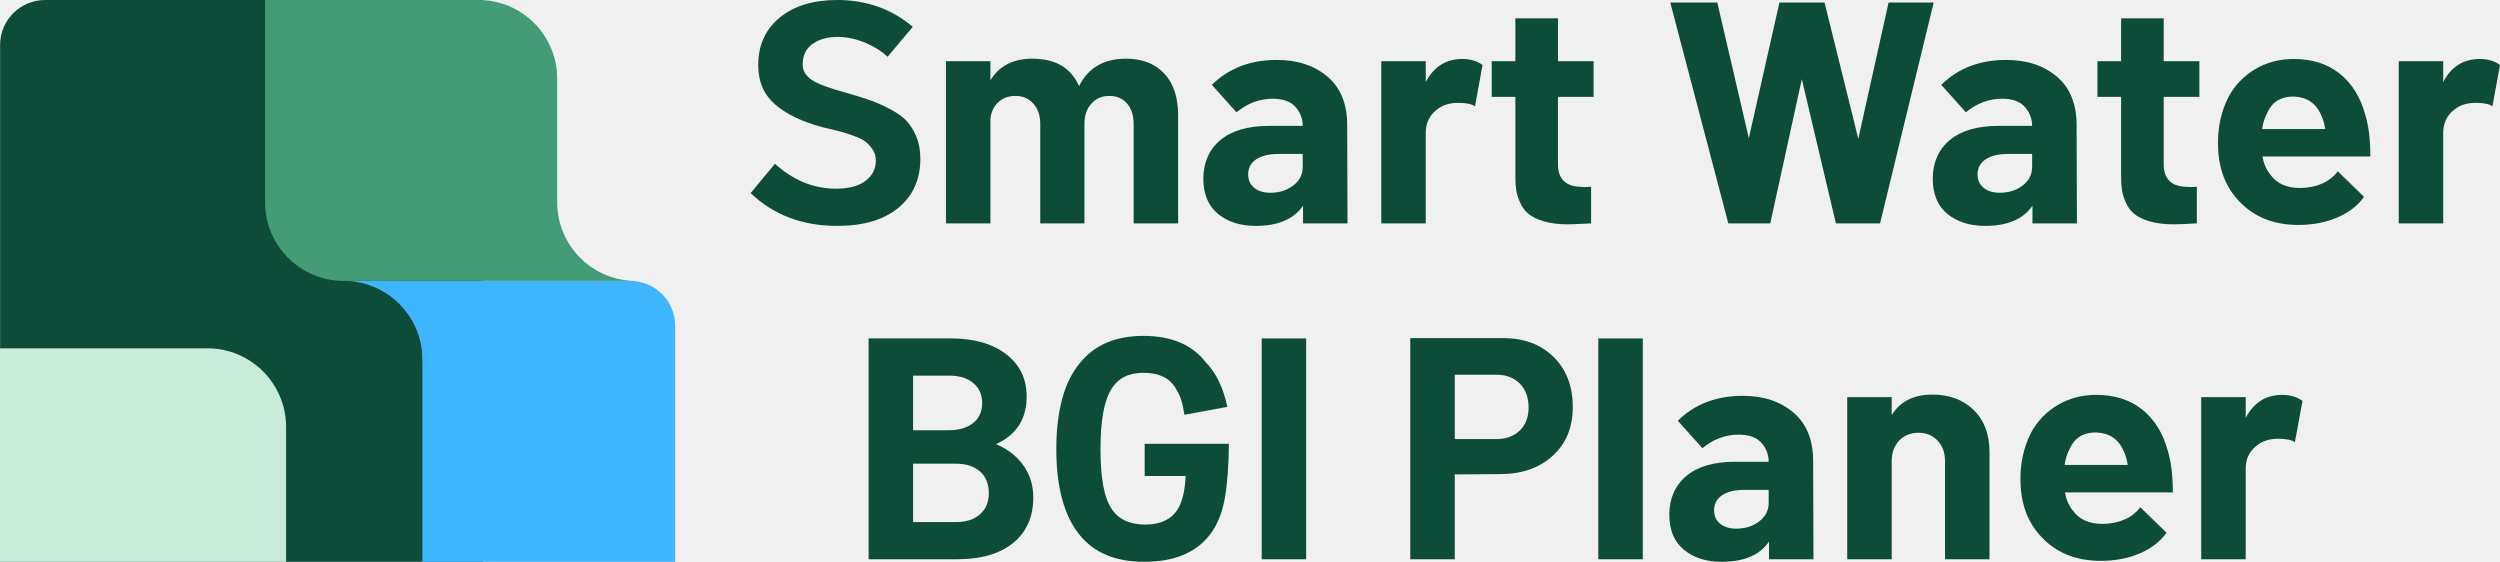
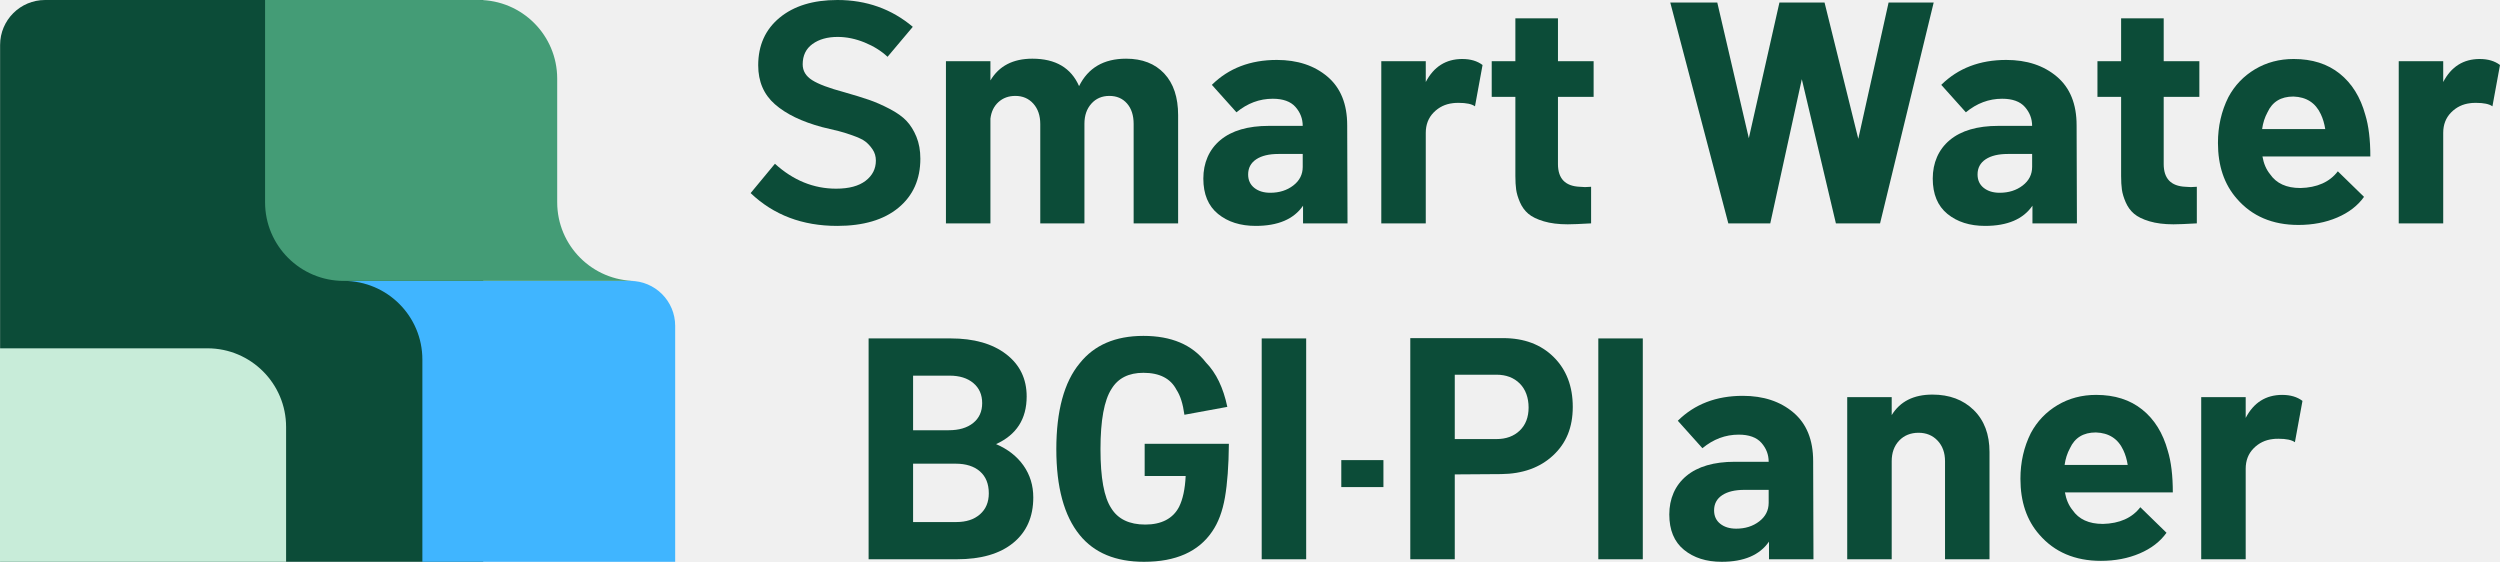
<svg xmlns="http://www.w3.org/2000/svg" width="890" height="200" viewBox="0 0 890 200" fill="none">
  <g clip-path="url(#clip0_1392_3184)">
    <path d="M16.036 0H172.031V200H0.036V16C0.036 7.168 7.204 0 16.036 0Z" fill="#0C4C38" />
    <path d="M240.362 116V200H150.364V128C150.364 112.536 137.828 100 122.365 100H224.362C233.198 100 240.362 107.164 240.362 116Z" fill="#40B5FF" />
    <path d="M0 124H73.85C89.302 124 101.849 136.548 101.849 152V200H0V124Z" fill="#C8ECD9" />
    <path d="M226.362 100H122.365C106.901 100 94.365 87.464 94.365 72V0H170.363C185.827 0 198.363 12.536 198.363 28V72C198.363 87.464 210.898 100 226.362 100Z" fill="#449C76" />
    <path d="M298 80.42C285.644 80.42 275.385 76.528 267.225 68.74L275.873 58.296C282.388 64.212 289.648 67.168 297.66 67.168C302.224 67.168 305.728 66.232 308.16 64.36C310.592 62.488 311.812 60.092 311.812 57.172C311.812 55.676 311.42 54.348 310.632 53.184C309.844 52.024 308.984 51.088 308.048 50.376C307.112 49.664 305.576 48.936 303.444 48.184C301.308 47.436 299.68 46.932 298.56 46.668C297.436 46.408 295.488 45.936 292.72 45.264C285.456 43.316 279.84 40.604 275.873 37.12C271.901 33.64 269.921 29.016 269.921 23.248C269.921 16.136 272.465 10.484 277.556 6.288C282.648 2.096 289.5 0 298.112 0C308.444 0 317.391 3.184 324.955 9.548L315.971 20.22C313.724 18.124 310.992 16.42 307.772 15.108C304.552 13.8 301.372 13.144 298.224 13.144C294.556 13.144 291.56 13.988 289.24 15.672C286.916 17.356 285.756 19.772 285.756 22.916C285.756 25.236 286.88 27.112 289.124 28.532C291.368 29.956 295.152 31.38 300.468 32.8C304.136 33.848 307.112 34.764 309.396 35.552C311.68 36.34 314.112 37.404 316.695 38.752C319.279 40.1 321.279 41.524 322.703 43.02C324.123 44.52 325.303 46.408 326.243 48.692C327.179 50.976 327.647 53.576 327.647 56.5C327.647 63.84 325.043 69.66 319.843 73.964C314.64 78.272 307.356 80.424 298 80.424V80.42Z" fill="#0C4C38" />
    <path d="M400.877 20.892C406.641 20.892 411.173 22.652 414.469 26.172C417.765 29.692 419.413 34.636 419.413 40.996V79.52H403.577V44.14C403.577 41.072 402.789 38.636 401.217 36.84C399.645 35.044 397.549 34.144 394.929 34.144C392.309 34.144 390.173 35.06 388.529 36.896C386.882 38.732 386.058 41.108 386.058 44.028V79.52H370.334V44.14C370.334 41.148 369.51 38.732 367.862 36.896C366.214 35.064 364.082 34.144 361.462 34.144C359.066 34.144 357.062 34.876 355.454 36.336C353.842 37.796 352.89 39.76 352.59 42.232V79.52H336.755V21.788H352.59V28.64C355.658 23.472 360.638 20.892 367.526 20.892C375.762 20.892 381.302 24.148 384.15 30.664C387.37 24.148 392.945 20.892 400.885 20.892H400.877Z" fill="#0C4C38" />
    <path d="M479.719 79.52H463.883V73.232C460.588 78.024 454.972 80.42 447.036 80.42C441.568 80.42 437.096 79 433.612 76.152C430.132 73.308 428.388 69.116 428.388 63.572C428.388 58.028 430.408 53.24 434.452 49.868C438.496 46.5 444.26 44.812 451.748 44.812H463.767C463.767 42.268 462.907 40.02 461.184 38.072C459.46 36.124 456.764 35.152 453.096 35.152C448.38 35.152 444.072 36.764 440.18 39.98L431.42 30.208C437.408 24.292 445.124 21.336 454.556 21.336C461.892 21.336 467.903 23.32 472.583 27.288C477.263 31.256 479.603 37.024 479.603 44.584L479.715 79.516L479.719 79.52ZM463.771 59.416V54.812H455.124C451.756 54.812 449.116 55.448 447.204 56.72C445.296 57.996 444.34 59.792 444.34 62.112C444.34 64.132 445.072 65.724 446.532 66.884C447.992 68.044 449.884 68.624 452.204 68.624C455.424 68.624 458.156 67.764 460.404 66.04C462.648 64.32 463.771 62.108 463.771 59.412V59.416Z" fill="#0C4C38" />
    <path d="M520.602 21.004C523.522 21.004 525.918 21.716 527.79 23.14L525.094 37.852C523.97 37.028 522.022 36.616 519.254 36.616C518.354 36.616 517.682 36.656 517.234 36.728C514.538 37.028 512.254 38.132 510.382 40.04C508.51 41.948 507.574 44.364 507.574 47.284V79.52H491.739V21.788H507.574V29.2C510.418 23.736 514.762 21 520.602 21V21.004Z" fill="#0C4C38" />
    <path d="M567.325 34.48H554.633V58.404C554.633 63.572 557.217 66.268 562.381 66.492C562.605 66.492 562.925 66.512 563.337 66.548C563.749 66.588 564.069 66.604 564.293 66.604C564.517 66.604 564.873 66.588 565.361 66.548C565.845 66.512 566.201 66.492 566.429 66.492V79.52C562.537 79.744 559.765 79.856 558.117 79.856C554.821 79.856 551.977 79.5 549.581 78.788C547.185 78.076 545.349 77.18 544.077 76.092C542.805 75.008 541.813 73.64 541.101 71.992C540.389 70.344 539.941 68.848 539.753 67.5C539.565 66.152 539.473 64.544 539.473 62.672V34.48H531.05V21.788H539.473V6.516H554.637V21.792H567.329V34.484L567.325 34.48Z" fill="#0C4C38" />
    <path d="M672.334 0.9H688.393L669.302 79.52H653.578L641.447 28.192L630.215 79.52H615.279L594.616 0.9H611.352L622.583 49.196L633.479 0.9H649.539L661.554 49.42L672.338 0.9H672.334Z" fill="#0C4C38" />
    <path d="M739.388 79.52H723.552V73.232C720.257 78.024 714.641 80.42 706.705 80.42C701.237 80.42 696.765 79 693.281 76.152C689.801 73.308 688.057 69.116 688.057 63.572C688.057 58.028 690.077 53.24 694.121 49.868C698.165 46.5 703.929 44.812 711.417 44.812H723.436C723.436 42.268 722.576 40.02 720.853 38.072C719.129 36.124 716.433 35.152 712.765 35.152C708.049 35.152 703.741 36.764 699.849 39.98L691.089 30.208C697.077 24.292 704.793 21.336 714.225 21.336C721.56 21.336 727.572 23.32 732.252 27.288C736.932 31.256 739.272 37.024 739.272 44.584L739.384 79.516L739.388 79.52ZM723.44 59.416V54.812H714.793C711.425 54.812 708.785 55.448 706.873 56.72C704.965 57.996 704.009 59.792 704.009 62.112C704.009 64.132 704.741 65.724 706.201 66.884C707.661 68.044 709.553 68.624 711.873 68.624C715.093 68.624 717.825 67.764 720.073 66.04C722.316 64.32 723.44 62.108 723.44 59.412V59.416Z" fill="#0C4C38" />
    <path d="M782.967 34.48H770.275V58.404C770.275 63.572 772.859 66.268 778.023 66.492C778.247 66.492 778.567 66.512 778.979 66.548C779.391 66.588 779.711 66.604 779.935 66.604C780.159 66.604 780.515 66.588 781.003 66.548C781.487 66.512 781.843 66.492 782.071 66.492V79.52C778.179 79.744 775.407 79.856 773.759 79.856C770.463 79.856 767.619 79.5 765.223 78.788C762.827 78.076 760.991 77.18 759.719 76.092C758.447 75.008 757.456 73.64 756.744 71.992C756.032 70.344 755.584 68.848 755.396 67.5C755.208 66.152 755.116 64.544 755.116 62.672V34.48H746.692V21.788H755.116V6.516H770.279V21.792H782.971V34.484L782.967 34.48Z" fill="#0C4C38" />
    <path d="M818.906 66.94C824.894 66.792 829.35 64.804 832.27 60.988L841.593 70.084C839.345 73.228 836.165 75.684 832.046 77.44C827.926 79.2 823.322 80.08 818.23 80.08C809.022 80.08 801.718 76.972 796.331 70.756C791.839 65.664 789.591 59.04 789.591 50.876C789.591 44.96 790.827 39.532 793.299 34.592C795.547 30.4 798.706 27.088 802.79 24.652C806.87 22.22 811.458 21 816.55 21C823.138 21 828.606 22.74 832.949 26.224C837.289 29.704 840.325 34.592 842.045 40.88C843.241 44.776 843.841 49.716 843.841 55.704H805.43C805.878 58.252 806.778 60.348 808.126 61.992C810.374 65.288 813.966 66.932 818.91 66.932L818.906 66.94ZM816.434 34.368C812.014 34.368 808.946 36.24 807.226 39.984C806.25 41.78 805.614 43.764 805.318 45.936H827.782C827.482 43.988 826.958 42.228 826.21 40.656C824.338 36.612 821.078 34.516 816.438 34.368H816.434Z" fill="#0C4C38" />
    <path d="M882.812 21.004C885.732 21.004 888.128 21.716 890 23.14L887.304 37.852C886.18 37.028 884.232 36.616 881.464 36.616C880.564 36.616 879.892 36.656 879.444 36.728C876.748 37.028 874.464 38.132 872.592 40.04C870.721 41.948 869.785 44.364 869.785 47.284V79.52H853.949V21.788H869.785V29.2C872.628 23.736 876.972 21 882.812 21V21.004Z" fill="#0C4C38" />
    <path d="M354.598 158.104C358.79 159.9 362.046 162.448 364.37 165.74C366.69 169.036 367.85 172.816 367.85 177.084C367.85 183.972 365.474 189.364 360.718 193.256C355.962 197.152 349.279 199.096 340.671 199.096H309.224V120.476H338.427C346.739 120.476 353.326 122.348 358.194 126.092C363.062 129.836 365.494 134.852 365.494 141.144C365.494 149.156 361.862 154.808 354.598 158.104ZM325.059 133.732V153.164H337.751C341.419 153.164 344.323 152.304 346.455 150.58C348.591 148.86 349.655 146.5 349.655 143.504C349.655 140.508 348.607 138.132 346.511 136.372C344.415 134.612 341.607 133.732 338.087 133.732H325.059ZM340.447 185.848C343.967 185.848 346.775 184.932 348.871 183.096C350.967 181.264 352.014 178.772 352.014 175.628C352.014 172.26 350.967 169.656 348.871 167.824C346.775 165.992 343.891 165.072 340.223 165.072H325.059V185.852H340.447V185.848Z" fill="#0C4C38" />
    <path d="M407.497 157.992H437.484C437.408 165.78 436.94 172.144 436.08 177.084C435.22 182.024 433.704 186.068 431.532 189.216C426.664 196.404 418.577 200 407.273 200C397.165 200 389.525 196.82 384.362 190.452C378.818 183.64 376.05 173.456 376.05 159.9C376.05 146.344 378.818 136.016 384.362 129.348C389.529 122.832 397.089 119.576 407.049 119.576C417.009 119.576 424.421 122.72 429.288 129.012C432.956 132.756 435.5 138.036 436.924 144.848L421.649 147.656C421.125 143.764 420.189 140.804 418.841 138.784C416.745 134.74 412.813 132.72 407.049 132.72C401.805 132.72 398.025 134.628 395.705 138.448C393.085 142.492 391.773 149.644 391.773 159.9C391.773 170.156 393.045 177.012 395.593 180.904C397.989 184.8 402.033 186.744 407.725 186.744C413.417 186.744 417.569 184.648 419.741 180.456C421.089 177.76 421.877 174.092 422.101 169.448H407.501V157.992H407.497Z" fill="#0C4C38" />
    <path d="M449.164 199.1V120.48H464.999V199.1H449.164Z" fill="#0C4C38" />
+     <path d="M477.5 163.8H492.5V173.4H477.5V163.8Z" fill="#0C4C38" />
    <path d="M535.082 120.368C542.569 120.368 548.577 122.616 553.109 127.108C557.637 131.6 559.905 137.516 559.905 144.852C559.905 152.188 557.565 157.808 552.885 162.148C548.205 166.492 542.045 168.7 534.41 168.776L517.898 168.888V199.1H502.062V120.368H535.082ZM532.726 156.308C536.17 156.308 538.937 155.296 541.037 153.276C543.133 151.256 544.181 148.52 544.181 145.076C544.181 141.632 543.133 138.636 541.037 136.54C538.941 134.444 536.17 133.396 532.726 133.396H517.898V156.308H532.726Z" fill="#0C4C38" />
    <path d="M569.001 199.1V120.48H584.836V199.1H569.001Z" fill="#0C4C38" />
    <path d="M645.599 199.1H629.763V192.812C626.467 197.604 620.851 200 612.915 200C607.448 200 602.976 198.58 599.492 195.732C596.012 192.888 594.268 188.696 594.268 183.152C594.268 177.608 596.288 172.82 600.332 169.448C604.376 166.08 610.14 164.392 617.627 164.392H629.647C629.647 161.848 628.787 159.6 627.063 157.652C625.339 155.704 622.643 154.732 618.975 154.732C614.259 154.732 609.952 156.344 606.06 159.56L597.3 149.788C603.288 143.872 611.004 140.916 620.435 140.916C627.771 140.916 633.783 142.9 638.463 146.868C643.143 150.836 645.483 156.604 645.483 164.164L645.595 199.096L645.599 199.1ZM629.647 178.996V174.392H620.999C617.631 174.392 614.991 175.028 613.079 176.3C611.172 177.576 610.216 179.372 610.216 181.692C610.216 183.712 610.948 185.304 612.407 186.464C613.867 187.624 615.759 188.204 618.079 188.204C621.299 188.204 624.031 187.344 626.279 185.62C628.523 183.9 629.647 181.688 629.647 178.992V178.996Z" fill="#0C4C38" />
    <path d="M687.937 140.472C694.001 140.472 698.905 142.308 702.649 145.976C706.393 149.644 708.265 154.624 708.265 160.916V199.104H692.429V164.172C692.429 161.18 691.549 158.744 689.789 156.872C688.029 155 685.766 154.064 682.994 154.064C680.222 154.064 677.846 155 676.086 156.872C674.326 158.744 673.446 161.18 673.446 164.172V199.104H657.61V141.372H673.446V147.776C676.438 142.908 681.27 140.476 687.933 140.476L687.937 140.472Z" fill="#0C4C38" />
    <path d="M748.588 186.52C754.576 186.372 759.032 184.384 761.951 180.568L771.275 189.664C769.027 192.808 765.847 195.264 761.727 197.02C757.608 198.78 753.004 199.66 747.912 199.66C738.704 199.66 731.4 196.552 726.012 190.336C721.521 185.244 719.273 178.62 719.273 170.456C719.273 164.54 720.509 159.112 722.98 154.172C725.228 149.98 728.388 146.668 732.472 144.232C736.552 141.8 741.14 140.58 746.232 140.58C752.82 140.58 758.288 142.32 762.631 145.804C766.971 149.284 770.007 154.172 771.727 160.46C772.923 164.356 773.523 169.296 773.523 175.284H735.112C735.56 177.832 736.46 179.928 737.808 181.572C740.056 184.868 743.648 186.512 748.592 186.512L748.588 186.52ZM746.116 153.952C741.696 153.952 738.628 155.824 736.908 159.568C735.932 161.364 735.296 163.348 735 165.52H757.464C757.164 163.572 756.64 161.812 755.892 160.24C754.02 156.196 750.76 154.1 746.12 153.952H746.116Z" fill="#0C4C38" />
    <path d="M812.494 140.584C815.414 140.584 817.81 141.296 819.682 142.72L816.986 157.432C815.862 156.608 813.914 156.196 811.146 156.196C810.246 156.196 809.574 156.236 809.126 156.308C806.43 156.608 804.146 157.712 802.274 159.62C800.402 161.528 799.466 163.944 799.466 166.864V199.1H783.631V141.368H799.466V148.78C802.31 143.316 806.654 140.58 812.494 140.58V140.584Z" fill="#0C4C38" />
  </g>
  <defs>
    <clipPath id="clip0_1392_3184">
      <rect width="890" height="200" fill="white" />
    </clipPath>
  </defs>
</svg>
